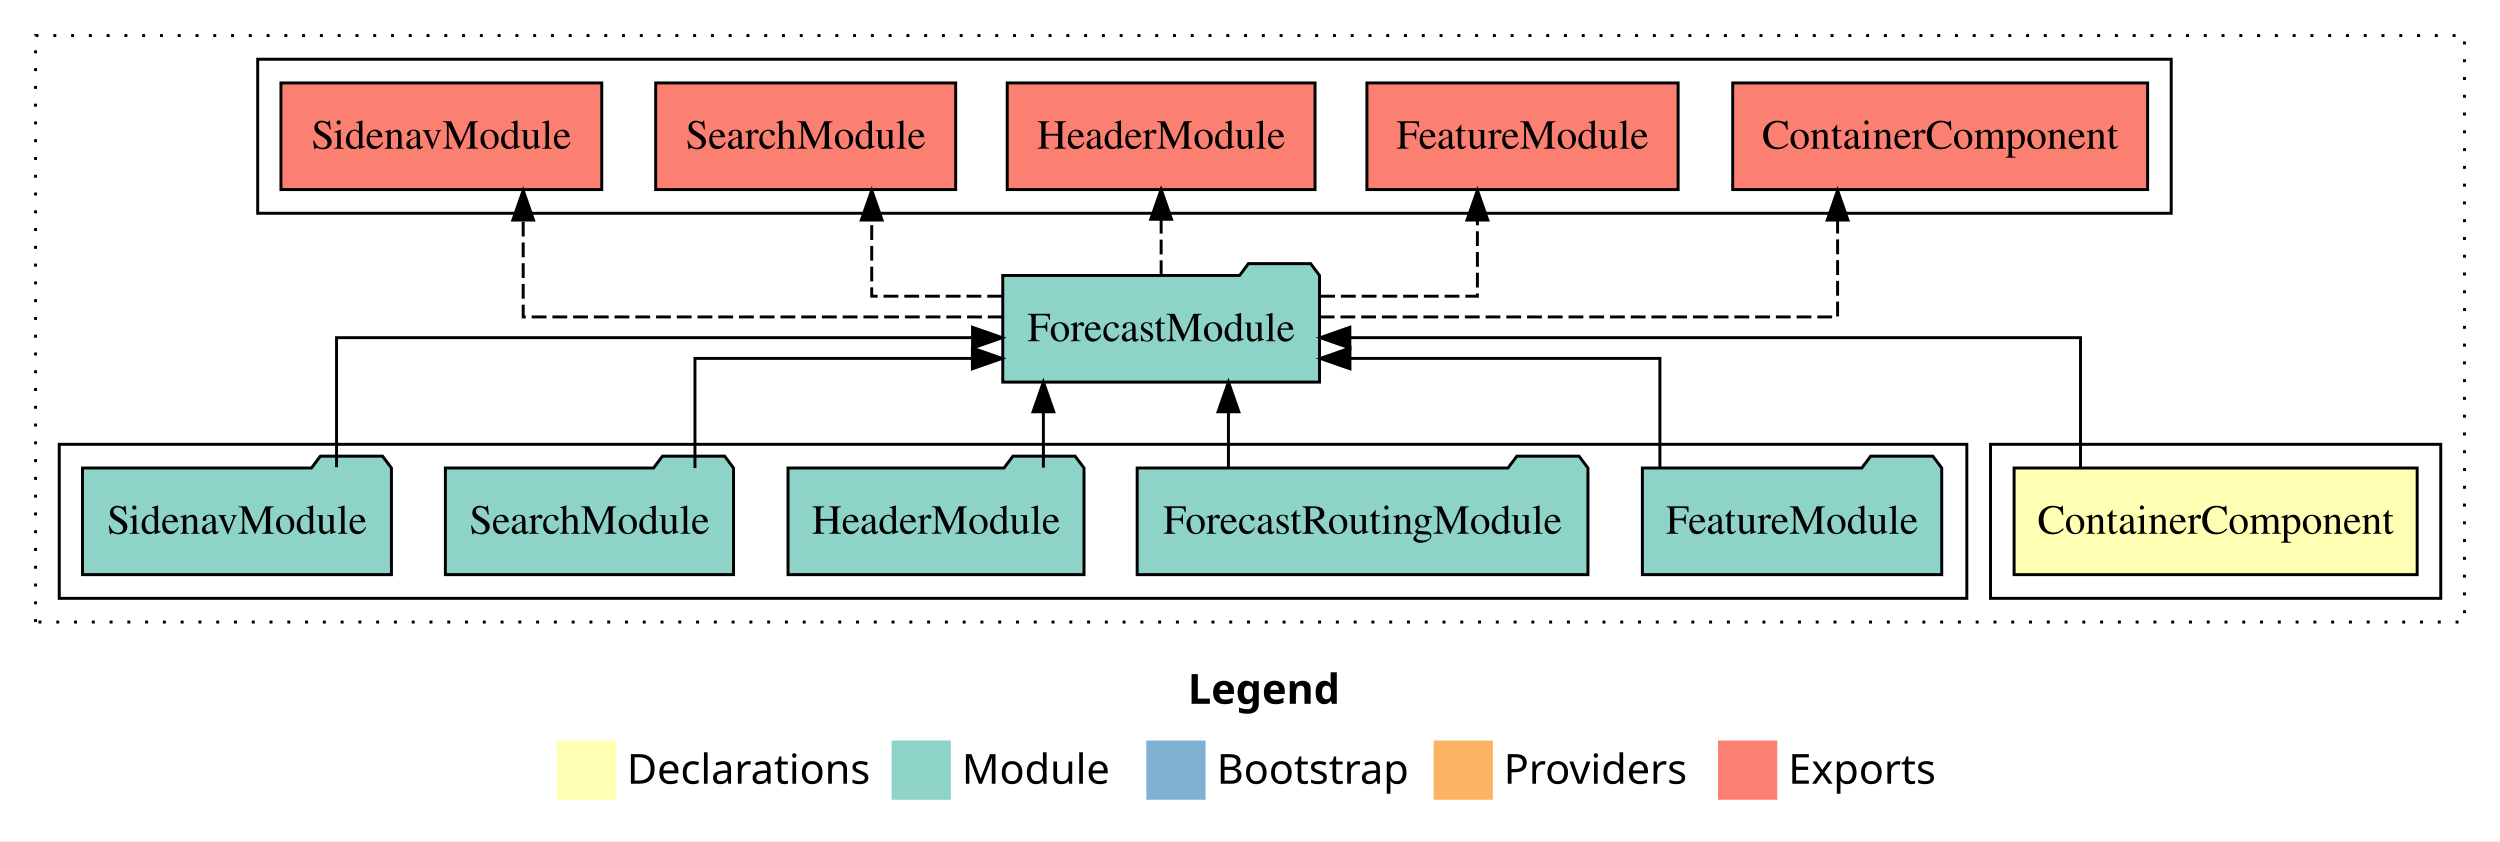
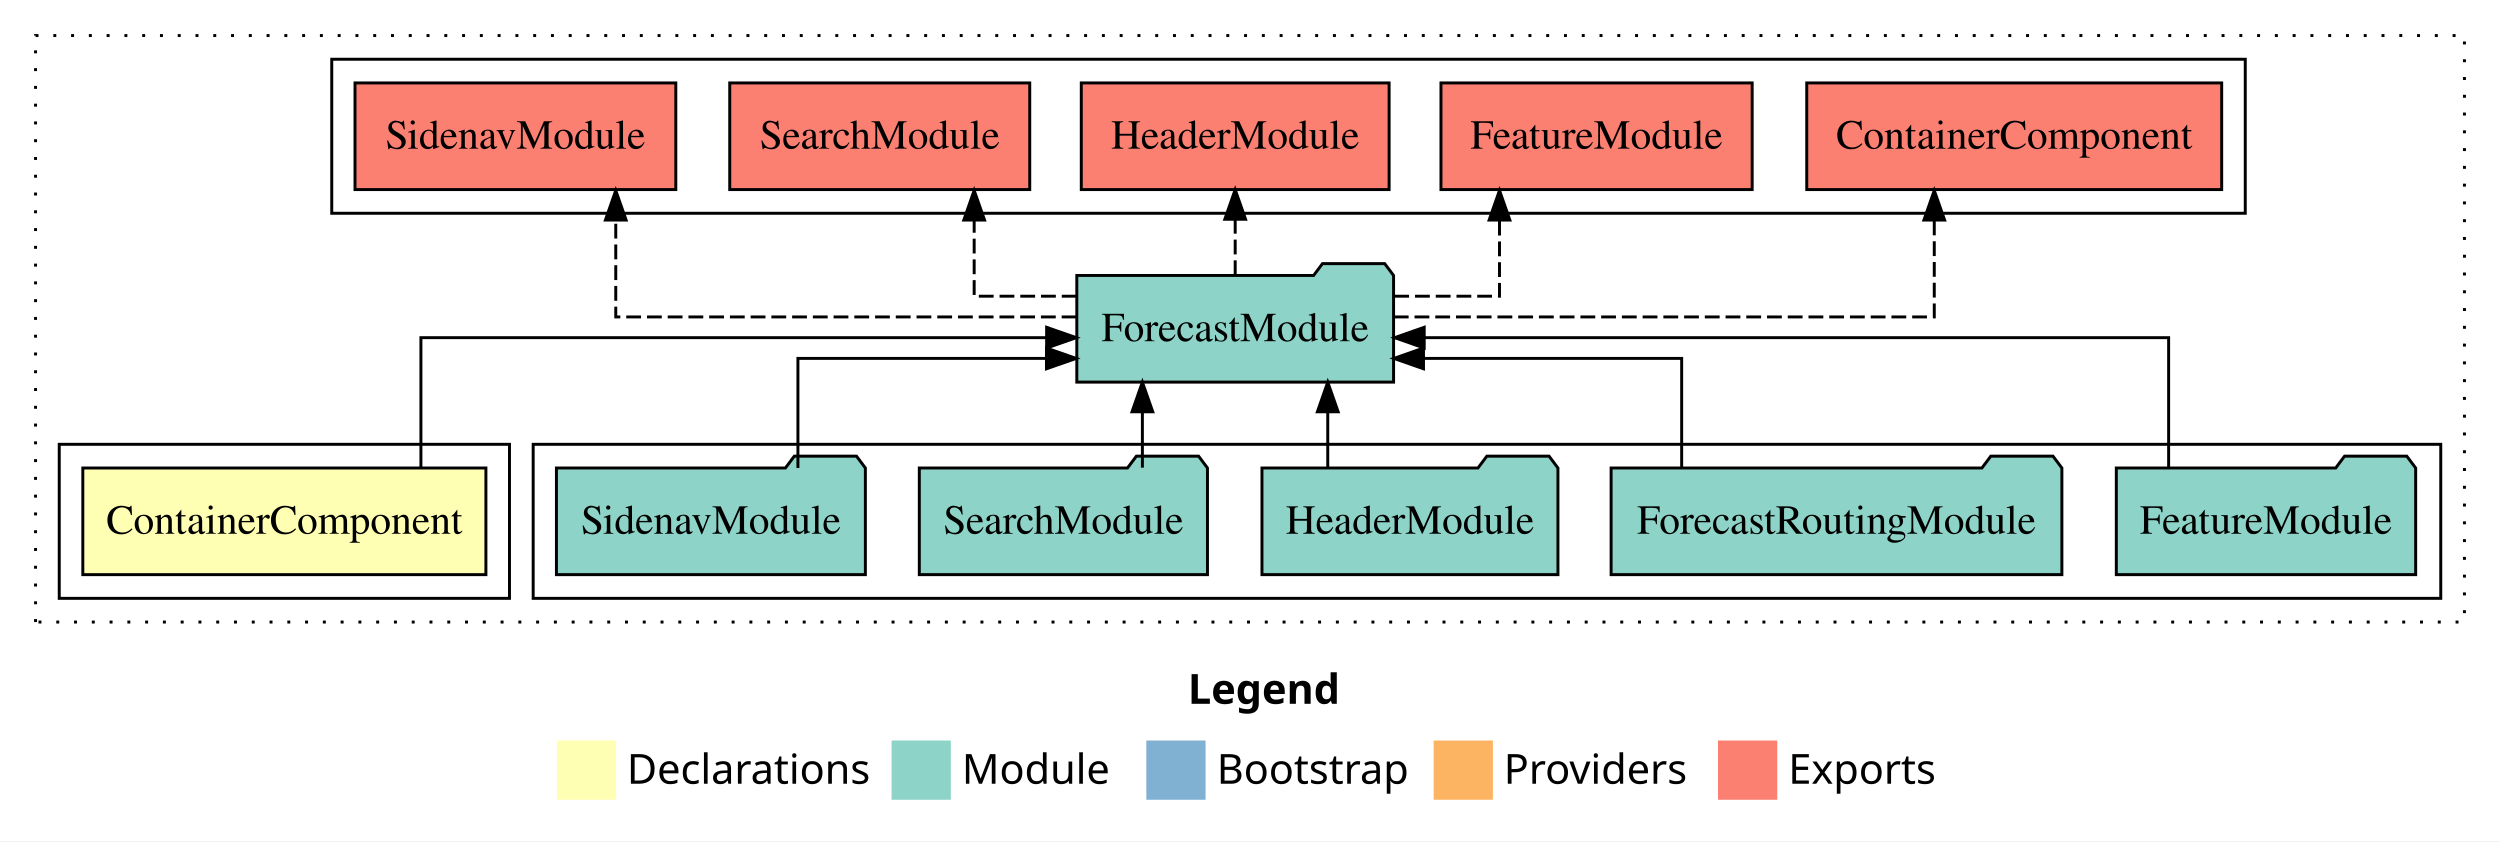
<svg xmlns="http://www.w3.org/2000/svg" width="844pt" height="284pt" viewBox="0.00 0.00 844.00 284.00">
  <g id="graph0" class="graph" transform="scale(1 1) rotate(0) translate(4 280)">
    <polygon fill="white" stroke="transparent" points="-4,4 -4,-280 840,-280 840,4 -4,4" />
    <text text-anchor="start" x="397.01" y="-42.4" font-family="sans-serif" font-weight="bold" font-size="14.00">Legend</text>
    <polygon fill="#ffffb3" stroke="transparent" points="184,-10 184,-30 204,-30 204,-10 184,-10" />
    <text text-anchor="start" x="207.63" y="-15.4" font-family="sans-serif" font-size="14.00">  Declarations</text>
    <polygon fill="#8dd3c7" stroke="transparent" points="297,-10 297,-30 317,-30 317,-10 297,-10" />
    <text text-anchor="start" x="320.73" y="-15.4" font-family="sans-serif" font-size="14.00">  Module</text>
    <polygon fill="#80b1d3" stroke="transparent" points="383,-10 383,-30 403,-30 403,-10 383,-10" />
    <text text-anchor="start" x="406.78" y="-15.4" font-family="sans-serif" font-size="14.00">  Bootstrap</text>
    <polygon fill="#fdb462" stroke="transparent" points="480,-10 480,-30 500,-30 500,-10 480,-10" />
    <text text-anchor="start" x="503.67" y="-15.4" font-family="sans-serif" font-size="14.00">  Providers</text>
    <polygon fill="#fb8072" stroke="transparent" points="576,-10 576,-30 596,-30 596,-10 576,-10" />
    <text text-anchor="start" x="599.73" y="-15.4" font-family="sans-serif" font-size="14.00">  Exports</text>
    <g id="clust1" class="cluster">
      <polygon fill="none" stroke="black" stroke-dasharray="1,5" points="8,-70 8,-268 828,-268 828,-70 8,-70" />
    </g>
-     <g id="clust2" class="cluster">
-       <polygon fill="none" stroke="black" points="668,-78 668,-130 820,-130 820,-78 668,-78" />
-     </g>
    <g id="clust5" class="cluster">
-       <polygon fill="none" stroke="black" points="83,-208 83,-260 729,-260 729,-208 83,-208" />
+       <polygon fill="none" stroke="black" points="108,-208 108,-260 754,-260 754,-208 108,-208" />
    </g>
    <g id="clust4" class="cluster">
-       <polygon fill="none" stroke="black" points="16,-78 16,-130 660,-130 660,-78 16,-78" />
+       <polygon fill="none" stroke="black" points="176,-78 176,-130 820,-130 820,-78 176,-78" />
+     </g>
+     <g id="clust2" class="cluster">
+       <polygon fill="none" stroke="black" points="16,-78 16,-130 168,-130 168,-78 16,-78" />
    </g>
    <g id="node1" class="node">
-       <polygon fill="#ffffb3" stroke="black" points="812.04,-122 675.96,-122 675.96,-86 812.04,-86 812.04,-122" />
-       <text text-anchor="middle" x="744" y="-99.8" font-family="Times,serif" font-size="14.00">ContainerComponent</text>
+       <polygon fill="#ffffb3" stroke="black" points="160.04,-122 23.96,-122 23.96,-86 160.04,-86 160.04,-122" />
+       <text text-anchor="middle" x="92" y="-99.8" font-family="Times,serif" font-size="14.00">ContainerComponent</text>
    </g>
    <g id="node2" class="node">
-       <polygon fill="#8dd3c7" stroke="black" points="441.47,-187 438.47,-191 417.47,-191 414.47,-187 334.53,-187 334.53,-151 441.47,-151 441.47,-187" />
-       <text text-anchor="middle" x="388" y="-164.8" font-family="Times,serif" font-size="14.00">ForecastModule</text>
+       <polygon fill="#8dd3c7" stroke="black" points="466.47,-187 463.47,-191 442.47,-191 439.47,-187 359.53,-187 359.53,-151 466.47,-151 466.47,-187" />
+       <text text-anchor="middle" x="413" y="-164.8" font-family="Times,serif" font-size="14.00">ForecastModule</text>
    </g>
    <g id="edge1" class="edge">
-       <path fill="none" stroke="black" d="M698.38,-122.27C698.38,-140.56 698.38,-166 698.38,-166 698.38,-166 451.71,-166 451.71,-166" />
-       <polygon fill="black" stroke="black" points="451.71,-162.5 441.71,-166 451.71,-169.5 451.71,-162.5" />
+       <path fill="none" stroke="black" d="M138.1,-122.27C138.1,-140.56 138.1,-166 138.1,-166 138.1,-166 349.34,-166 349.34,-166" />
+       <polygon fill="black" stroke="black" points="349.34,-169.5 359.34,-166 349.34,-162.5 349.34,-169.5" />
    </g>
    <g id="node8" class="node">
-       <polygon fill="#fb8072" stroke="black" points="721.04,-252 580.96,-252 580.96,-216 721.04,-216 721.04,-252" />
-       <text text-anchor="middle" x="651" y="-229.8" font-family="Times,serif" font-size="14.00">ContainerComponent </text>
+       <polygon fill="#fb8072" stroke="black" points="746.04,-252 605.96,-252 605.96,-216 746.04,-216 746.04,-252" />
+       <text text-anchor="middle" x="676" y="-229.8" font-family="Times,serif" font-size="14.00">ContainerComponent </text>
    </g>
    <g id="edge7" class="edge">
-       <path fill="none" stroke="black" stroke-dasharray="5,2" d="M441.54,-173C509.04,-173 616.37,-173 616.37,-173 616.37,-173 616.37,-205.7 616.37,-205.7" />
-       <polygon fill="black" stroke="black" points="612.87,-205.7 616.37,-215.7 619.87,-205.7 612.87,-205.7" />
+       <path fill="none" stroke="black" stroke-dasharray="5,2" d="M466.55,-173C536.19,-173 649.01,-173 649.01,-173 649.01,-173 649.01,-205.7 649.01,-205.7" />
+       <polygon fill="black" stroke="black" points="645.51,-205.7 649.01,-215.7 652.51,-205.7 645.51,-205.7" />
    </g>
    <g id="node9" class="node">
-       <polygon fill="#fb8072" stroke="black" points="562.53,-252 457.47,-252 457.47,-216 562.53,-216 562.53,-252" />
-       <text text-anchor="middle" x="510" y="-229.8" font-family="Times,serif" font-size="14.00">FeatureModule </text>
+       <polygon fill="#fb8072" stroke="black" points="587.53,-252 482.47,-252 482.47,-216 587.53,-216 587.53,-252" />
+       <text text-anchor="middle" x="535" y="-229.8" font-family="Times,serif" font-size="14.00">FeatureModule </text>
    </g>
    <g id="edge8" class="edge">
-       <path fill="none" stroke="black" stroke-dasharray="5,2" d="M441.7,-180C468.28,-180 494.77,-180 494.77,-180 494.77,-180 494.77,-205.72 494.77,-205.72" />
-       <polygon fill="black" stroke="black" points="491.27,-205.72 494.77,-215.72 498.27,-205.72 491.27,-205.72" />
+       <path fill="none" stroke="black" stroke-dasharray="5,2" d="M466.71,-180C485.61,-180 502.23,-180 502.23,-180 502.23,-180 502.23,-205.72 502.23,-205.72" />
+       <polygon fill="black" stroke="black" points="498.73,-205.72 502.23,-215.72 505.73,-205.72 498.73,-205.72" />
    </g>
    <g id="node10" class="node">
-       <polygon fill="#fb8072" stroke="black" points="439.96,-252 336.04,-252 336.04,-216 439.96,-216 439.96,-252" />
-       <text text-anchor="middle" x="388" y="-229.8" font-family="Times,serif" font-size="14.00">HeaderModule </text>
+       <polygon fill="#fb8072" stroke="black" points="464.96,-252 361.04,-252 361.04,-216 464.96,-216 464.96,-252" />
+       <text text-anchor="middle" x="413" y="-229.8" font-family="Times,serif" font-size="14.00">HeaderModule </text>
    </g>
    <g id="edge9" class="edge">
-       <path fill="none" stroke="black" stroke-dasharray="5,2" d="M388,-187.11C388,-187.11 388,-205.99 388,-205.99" />
-       <polygon fill="black" stroke="black" points="384.5,-205.99 388,-215.99 391.5,-205.99 384.5,-205.99" />
+       <path fill="none" stroke="black" stroke-dasharray="5,2" d="M413,-187.11C413,-187.11 413,-205.99 413,-205.99" />
+       <polygon fill="black" stroke="black" points="409.5,-205.99 413,-215.99 416.5,-205.99 409.5,-205.99" />
    </g>
    <g id="node11" class="node">
-       <polygon fill="#fb8072" stroke="black" points="318.64,-252 217.36,-252 217.36,-216 318.64,-216 318.64,-252" />
-       <text text-anchor="middle" x="268" y="-229.8" font-family="Times,serif" font-size="14.00">SearchModule </text>
+       <polygon fill="#fb8072" stroke="black" points="343.64,-252 242.36,-252 242.36,-216 343.64,-216 343.64,-252" />
+       <text text-anchor="middle" x="293" y="-229.8" font-family="Times,serif" font-size="14.00">SearchModule </text>
    </g>
    <g id="edge10" class="edge">
-       <path fill="none" stroke="black" stroke-dasharray="5,2" d="M334.29,-180C311.58,-180 290.29,-180 290.29,-180 290.29,-180 290.29,-205.72 290.29,-205.72" />
-       <polygon fill="black" stroke="black" points="286.79,-205.72 290.29,-215.72 293.79,-205.72 286.79,-205.72" />
+       <path fill="none" stroke="black" stroke-dasharray="5,2" d="M359.45,-180C341,-180 324.88,-180 324.88,-180 324.88,-180 324.88,-205.72 324.88,-205.72" />
+       <polygon fill="black" stroke="black" points="321.38,-205.72 324.88,-215.72 328.38,-205.72 321.38,-205.72" />
    </g>
    <g id="node12" class="node">
-       <polygon fill="#fb8072" stroke="black" points="199.15,-252 90.85,-252 90.85,-216 199.15,-216 199.15,-252" />
-       <text text-anchor="middle" x="145" y="-229.8" font-family="Times,serif" font-size="14.00">SidenavModule </text>
+       <polygon fill="#fb8072" stroke="black" points="224.15,-252 115.85,-252 115.85,-216 224.15,-216 224.15,-252" />
+       <text text-anchor="middle" x="170" y="-229.8" font-family="Times,serif" font-size="14.00">SidenavModule </text>
    </g>
    <g id="edge11" class="edge">
-       <path fill="none" stroke="black" stroke-dasharray="5,2" d="M334.49,-173C270.7,-173 172.63,-173 172.63,-173 172.63,-173 172.63,-205.7 172.63,-205.7" />
-       <polygon fill="black" stroke="black" points="169.13,-205.7 172.63,-215.7 176.13,-205.7 169.13,-205.7" />
+       <path fill="none" stroke="black" stroke-dasharray="5,2" d="M359.42,-173C297.46,-173 203.88,-173 203.88,-173 203.88,-173 203.88,-205.7 203.88,-205.7" />
+       <polygon fill="black" stroke="black" points="200.38,-205.7 203.88,-215.7 207.38,-205.7 200.38,-205.7" />
    </g>
    <g id="node3" class="node">
-       <polygon fill="#8dd3c7" stroke="black" points="651.53,-122 648.53,-126 627.53,-126 624.53,-122 550.47,-122 550.47,-86 651.53,-86 651.53,-122" />
-       <text text-anchor="middle" x="601" y="-99.8" font-family="Times,serif" font-size="14.00">FeatureModule</text>
+       <polygon fill="#8dd3c7" stroke="black" points="811.53,-122 808.53,-126 787.53,-126 784.53,-122 710.47,-122 710.47,-86 811.53,-86 811.53,-122" />
+       <text text-anchor="middle" x="761" y="-99.8" font-family="Times,serif" font-size="14.00">FeatureModule</text>
    </g>
    <g id="edge2" class="edge">
-       <path fill="none" stroke="black" d="M556.38,-122.01C556.38,-138.05 556.38,-159 556.38,-159 556.38,-159 451.74,-159 451.74,-159" />
-       <polygon fill="black" stroke="black" points="451.74,-155.5 441.74,-159 451.74,-162.5 451.74,-155.5" />
+       <path fill="none" stroke="black" d="M728.13,-122.27C728.13,-140.56 728.13,-166 728.13,-166 728.13,-166 476.81,-166 476.81,-166" />
+       <polygon fill="black" stroke="black" points="476.81,-162.5 466.81,-166 476.81,-169.5 476.81,-162.5" />
    </g>
    <g id="node4" class="node">
-       <polygon fill="#8dd3c7" stroke="black" points="532.09,-122 529.09,-126 508.09,-126 505.09,-122 379.91,-122 379.91,-86 532.09,-86 532.09,-122" />
-       <text text-anchor="middle" x="456" y="-99.8" font-family="Times,serif" font-size="14.00">ForecastRoutingModule</text>
+       <polygon fill="#8dd3c7" stroke="black" points="692.09,-122 689.09,-126 668.09,-126 665.09,-122 539.91,-122 539.91,-86 692.09,-86 692.09,-122" />
+       <text text-anchor="middle" x="616" y="-99.8" font-family="Times,serif" font-size="14.00">ForecastRoutingModule</text>
    </g>
    <g id="edge3" class="edge">
-       <path fill="none" stroke="black" d="M410.72,-122.11C410.72,-122.11 410.72,-140.99 410.72,-140.99" />
-       <polygon fill="black" stroke="black" points="407.22,-140.99 410.72,-150.99 414.22,-140.99 407.22,-140.99" />
+       <path fill="none" stroke="black" d="M563.73,-122.01C563.73,-138.05 563.73,-159 563.73,-159 563.73,-159 476.57,-159 476.57,-159" />
+       <polygon fill="black" stroke="black" points="476.57,-155.5 466.57,-159 476.57,-162.5 476.57,-155.5" />
    </g>
    <g id="node5" class="node">
-       <polygon fill="#8dd3c7" stroke="black" points="361.96,-122 358.96,-126 337.96,-126 334.96,-122 262.04,-122 262.04,-86 361.96,-86 361.96,-122" />
-       <text text-anchor="middle" x="312" y="-99.8" font-family="Times,serif" font-size="14.00">HeaderModule</text>
+       <polygon fill="#8dd3c7" stroke="black" points="521.96,-122 518.96,-126 497.96,-126 494.96,-122 422.04,-122 422.04,-86 521.96,-86 521.96,-122" />
+       <text text-anchor="middle" x="472" y="-99.8" font-family="Times,serif" font-size="14.00">HeaderModule</text>
    </g>
    <g id="edge4" class="edge">
-       <path fill="none" stroke="black" d="M348.25,-122.11C348.25,-122.11 348.25,-140.99 348.25,-140.99" />
-       <polygon fill="black" stroke="black" points="344.75,-140.99 348.25,-150.99 351.75,-140.99 344.75,-140.99" />
+       <path fill="none" stroke="black" d="M444.25,-122.11C444.25,-122.11 444.25,-140.99 444.25,-140.99" />
+       <polygon fill="black" stroke="black" points="440.75,-140.99 444.25,-150.99 447.75,-140.99 440.75,-140.99" />
    </g>
    <g id="node6" class="node">
-       <polygon fill="#8dd3c7" stroke="black" points="243.64,-122 240.64,-126 219.64,-126 216.64,-122 146.36,-122 146.36,-86 243.64,-86 243.64,-122" />
-       <text text-anchor="middle" x="195" y="-99.8" font-family="Times,serif" font-size="14.00">SearchModule</text>
+       <polygon fill="#8dd3c7" stroke="black" points="403.64,-122 400.64,-126 379.64,-126 376.64,-122 306.36,-122 306.36,-86 403.64,-86 403.64,-122" />
+       <text text-anchor="middle" x="355" y="-99.8" font-family="Times,serif" font-size="14.00">SearchModule</text>
    </g>
    <g id="edge5" class="edge">
-       <path fill="none" stroke="black" d="M230.62,-122.01C230.62,-138.05 230.62,-159 230.62,-159 230.62,-159 324.28,-159 324.28,-159" />
-       <polygon fill="black" stroke="black" points="324.28,-162.5 334.28,-159 324.28,-155.5 324.28,-162.5" />
+       <path fill="none" stroke="black" d="M381.67,-122.11C381.67,-122.11 381.67,-140.99 381.67,-140.99" />
+       <polygon fill="black" stroke="black" points="378.17,-140.99 381.67,-150.99 385.17,-140.99 378.17,-140.99" />
    </g>
    <g id="node7" class="node">
-       <polygon fill="#8dd3c7" stroke="black" points="128.15,-122 125.15,-126 104.15,-126 101.15,-122 23.85,-122 23.85,-86 128.15,-86 128.15,-122" />
-       <text text-anchor="middle" x="76" y="-99.8" font-family="Times,serif" font-size="14.00">SidenavModule</text>
+       <polygon fill="#8dd3c7" stroke="black" points="288.15,-122 285.15,-126 264.15,-126 261.15,-122 183.85,-122 183.85,-86 288.15,-86 288.15,-122" />
+       <text text-anchor="middle" x="236" y="-99.8" font-family="Times,serif" font-size="14.00">SidenavModule</text>
    </g>
    <g id="edge6" class="edge">
-       <path fill="none" stroke="black" d="M109.62,-122.27C109.62,-140.56 109.62,-166 109.62,-166 109.62,-166 324.33,-166 324.33,-166" />
-       <polygon fill="black" stroke="black" points="324.33,-169.5 334.33,-166 324.33,-162.5 324.33,-169.5" />
+       <path fill="none" stroke="black" d="M265.38,-122.01C265.38,-138.05 265.38,-159 265.38,-159 265.38,-159 349.29,-159 349.29,-159" />
+       <polygon fill="black" stroke="black" points="349.29,-162.5 359.29,-159 349.29,-155.5 349.29,-162.5" />
    </g>
  </g>
</svg>
